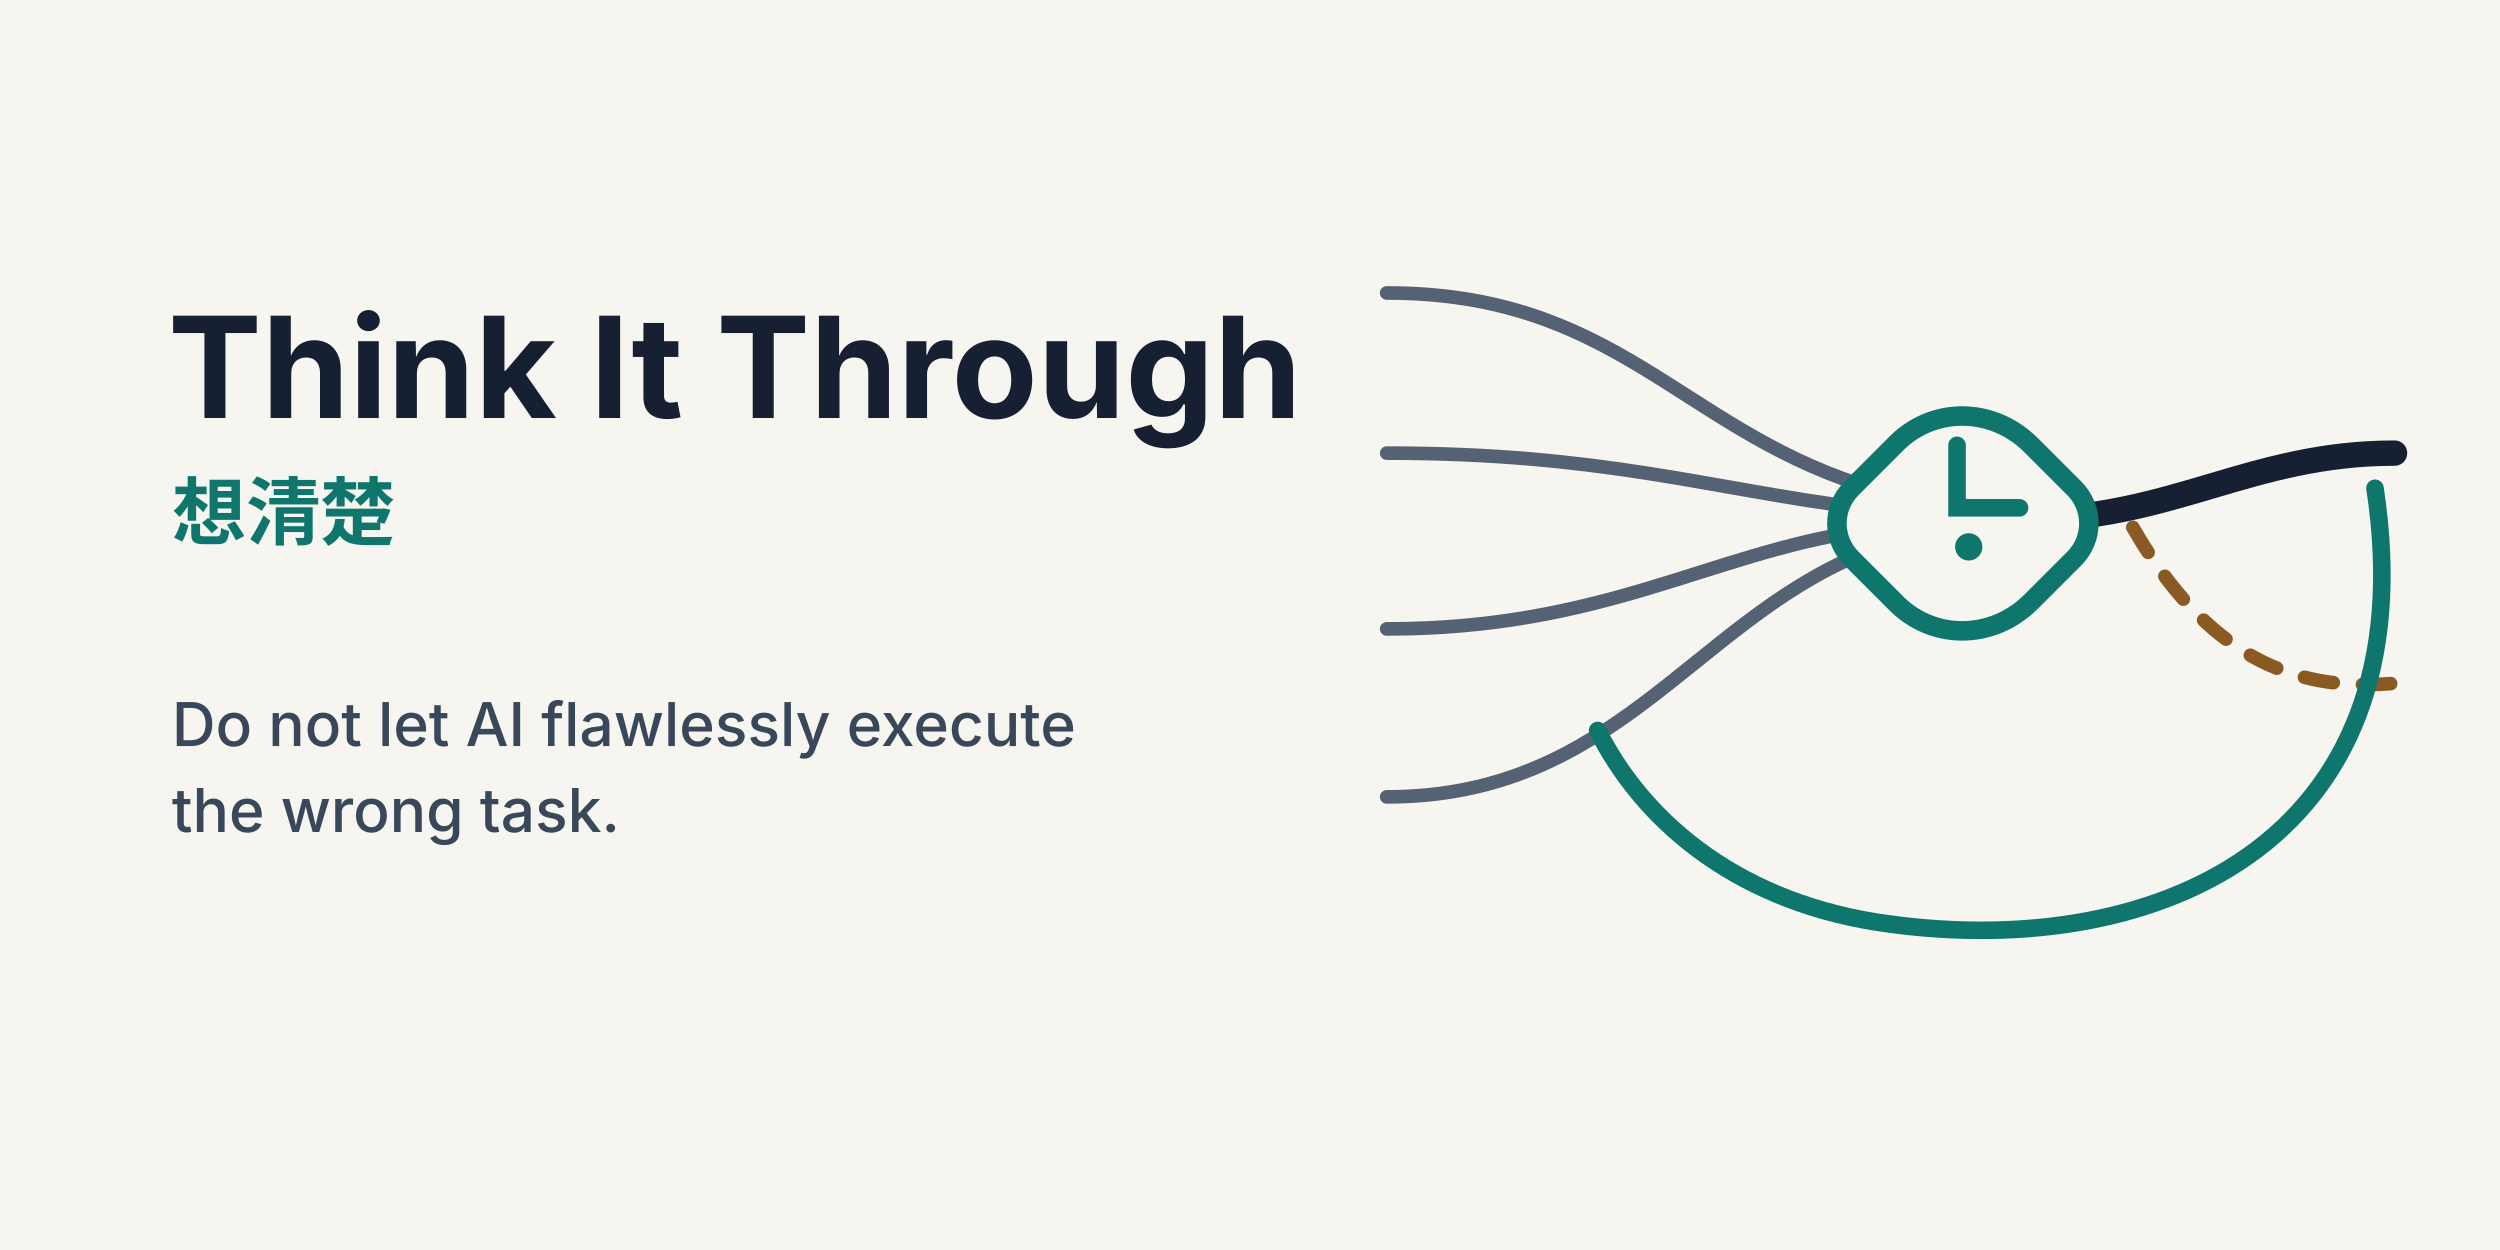
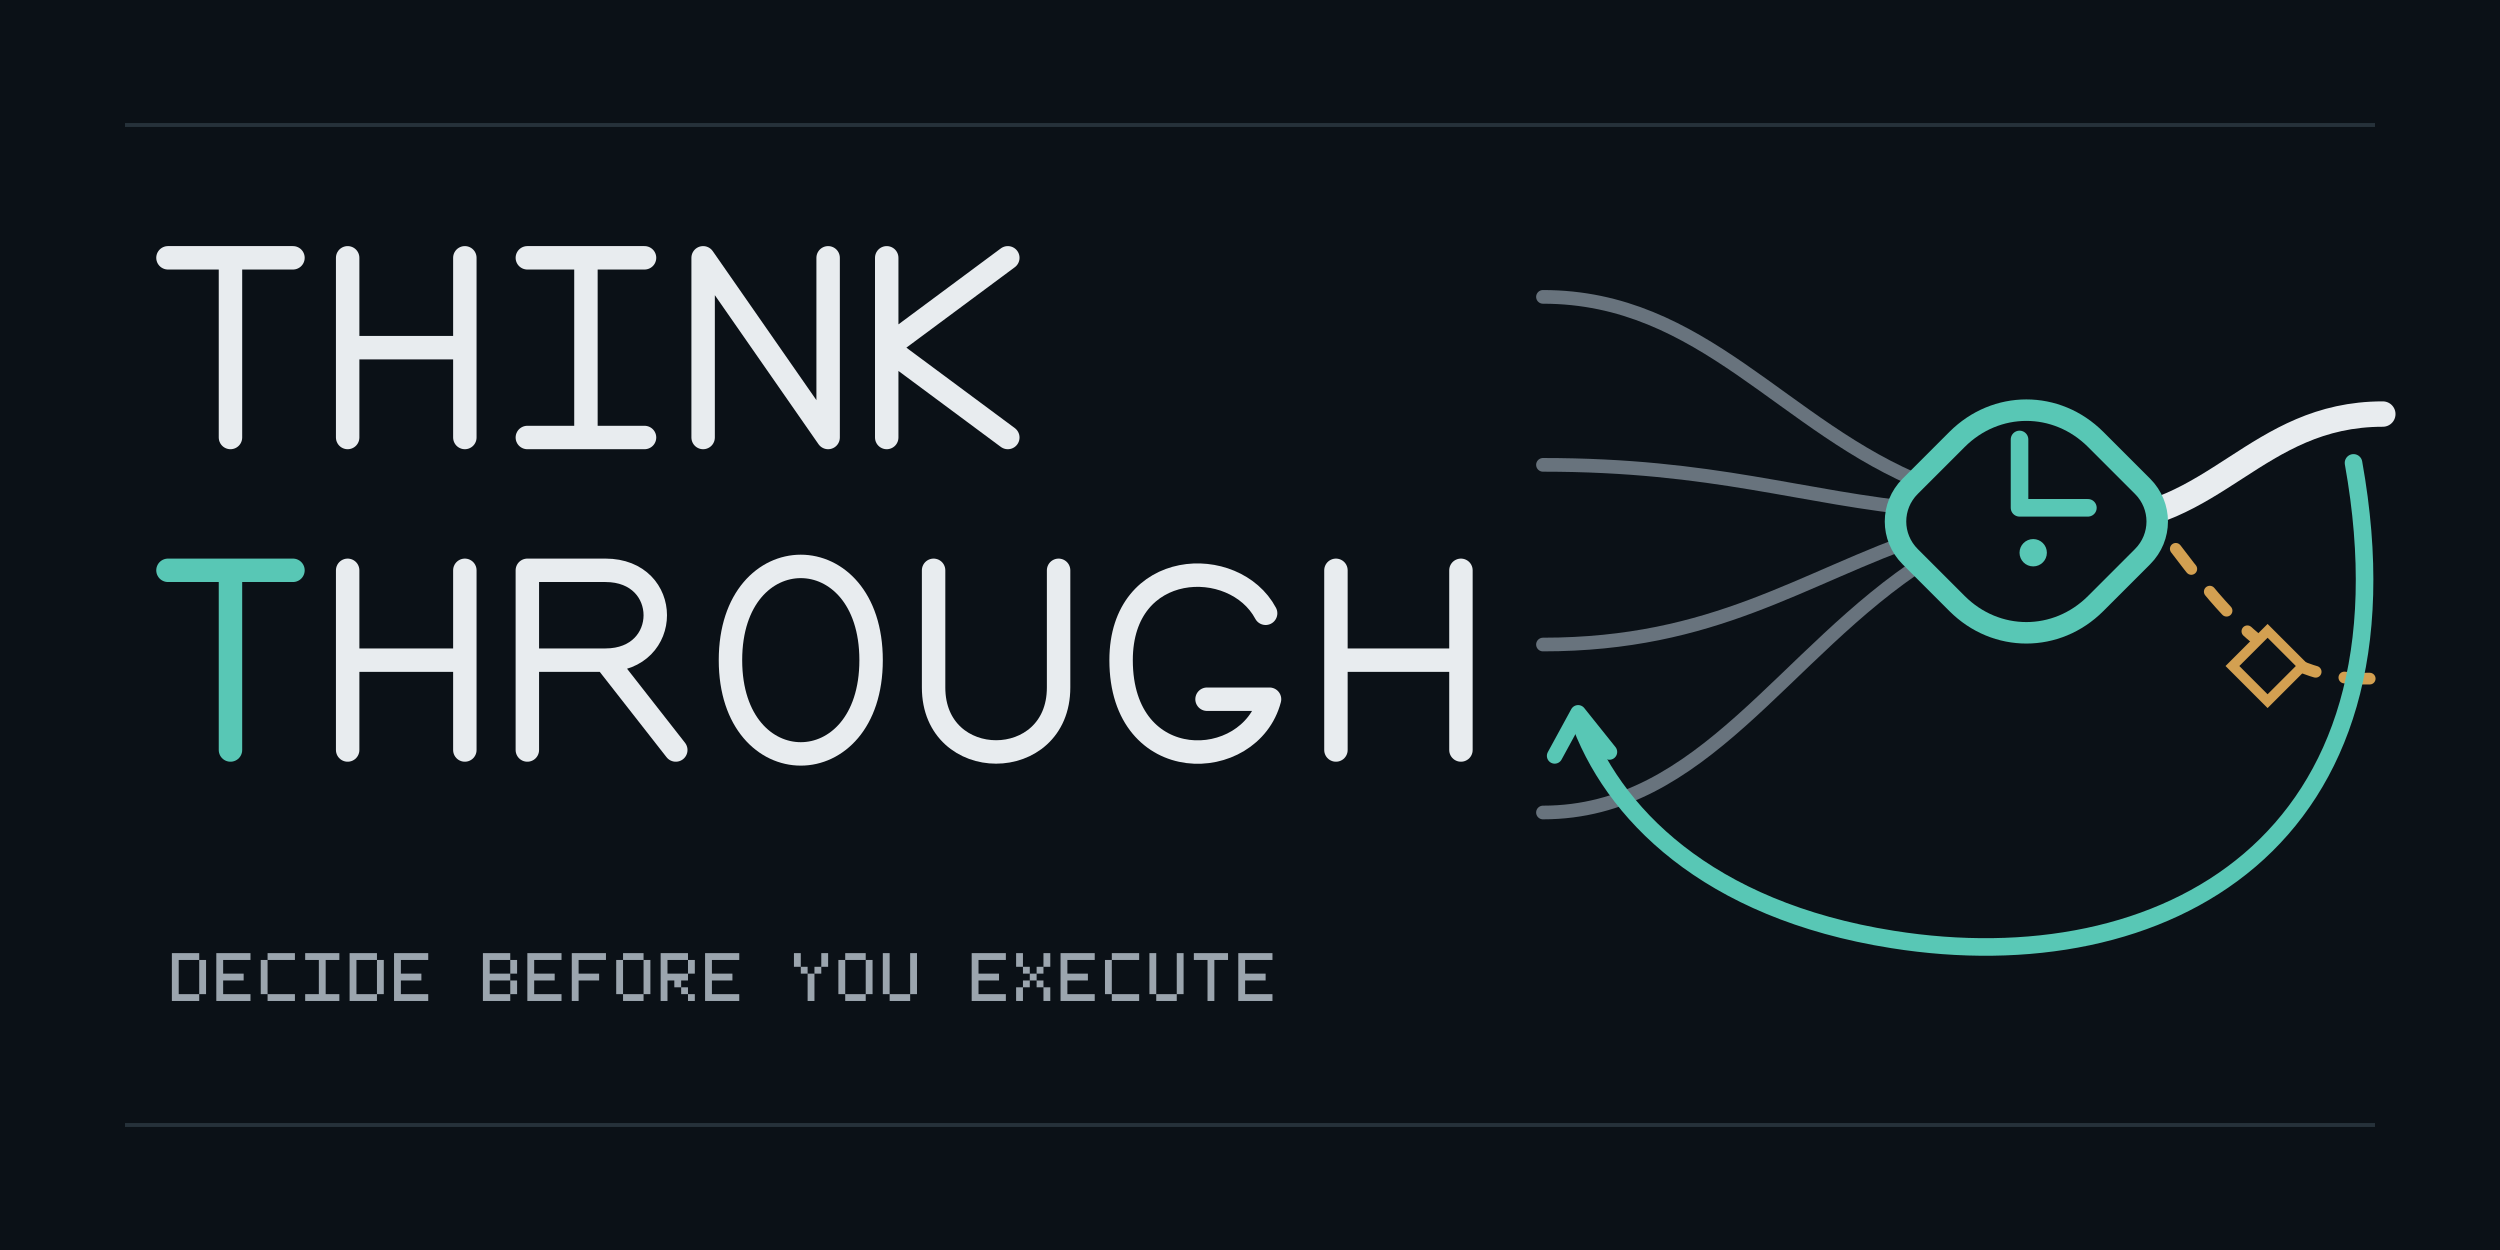
<svg xmlns="http://www.w3.org/2000/svg" width="1280" height="640" viewBox="0 0 1280 640" role="img" aria-labelledby="title desc">
-   <rect width="1280" height="640" fill="#F7F5EF" />
+   <rect width="1280" height="640" fill="#0B1117" />
+   <path d="M64 64 H1216 M64 576 H1216" fill="none" stroke="#26313A" stroke-width="2" />
+   <g id="wordmark" fill="none" stroke="#E8ECEF" stroke-width="12" stroke-linecap="round" stroke-linejoin="round">
+     <path d="M86 132 H150 M118 132 V224" />
+     <path d="M178 132 V224 M238 132 V224 M178 178 H238" />
+     <path d="M270 132 H330 M300 132 V224 M270 224 H330" />
+     <path d="M360 224 V132 L424 224 V132" />
+     <path d="M454 132 V224 M454 178 L516 132 M454 178 L516 224" />
+     <path d="M86 292 H150 M118 292 V384" stroke="#58C7B5" />
+     <path d="M178 292 V384 M238 292 V384 M178 338 H238" />
+     <path d="M270 384 V292 H310 C344 292 344 338 310 338 H270 M310 338 L346 384" />
+     <path d="M374 338 C374 274 446 274 446 338 C446 402 374 402 374 338 Z" />
+     <path d="M478 292 V352 C478 396 542 396 542 352 V292" />
+     <path d="M648 314 C632 284 574 286 574 338 C574 398 640 396 650 358 H618" />
+     <path d="M684 292 V384 M748 292 V384 M684 338 H748" />
+   </g>
+   <g id="tagline" fill="#9BA5AE">
+     <path d="M88 488h3.5v3.5h-3.5zM91.5 488h3.5v3.5h-3.5zM95 488h3.5v3.5h-3.5zM98.5 488h3.5v3.5h-3.5zM88 491.5h3.5v3.5h-3.5zM102 491.5h3.5v3.5h-3.5zM88 495h3.5v3.5h-3.5zM102 495h3.5v3.5h-3.5zM88 498.5h3.5v3.5h-3.5zM102 498.5h3.5v3.5h-3.5zM88 502h3.5v3.5h-3.5zM102 502h3.5v3.5h-3.5zM88 505.5h3.5v3.5h-3.5zM102 505.5h3.5v3.5h-3.5zM88 509h3.5v3.5h-3.5zM91.5 509h3.5v3.5h-3.5zM95 509h3.5v3.5h-3.5zM98.5 509h3.5v3.5h-3.5zM110.75 488h3.5v3.5h-3.5zM114.25 488h3.5v3.5h-3.5zM117.75 488h3.5v3.5h-3.5zM121.25 488h3.5v3.5h-3.5zM124.75 488h3.5v3.5h-3.5zM110.75 491.5h3.5v3.5h-3.5zM110.75 495h3.5v3.5h-3.5zM110.75 498.5h3.5v3.5h-3.5zM114.25 498.5h3.5v3.5h-3.5zM117.75 498.5h3.5v3.5h-3.5zM121.25 498.5h3.5v3.5h-3.5zM110.75 502h3.5v3.5h-3.5zM110.75 505.5h3.5v3.5h-3.5zM110.75 509h3.5v3.5h-3.5zM114.25 509h3.5v3.5h-3.5zM117.75 509h3.5v3.5h-3.5zM121.25 509h3.5v3.5h-3.5zM124.75 509h3.5v3.5h-3.5zM137 488h3.5v3.5h-3.5zM140.5 488h3.5v3.5h-3.5zM144 488h3.5v3.5h-3.5zM147.5 488h3.5v3.5h-3.5zM133.5 491.5h3.5v3.5h-3.5zM133.5 495h3.5v3.5h-3.5zM133.5 498.5h3.5v3.5h-3.5zM133.5 502h3.5v3.5h-3.5zM133.5 505.5h3.5v3.5h-3.5zM137 509h3.5v3.5h-3.5zM140.5 509h3.5v3.5h-3.5zM144 509h3.5v3.5h-3.5zM147.5 509h3.5v3.5h-3.5zM156.25 488h3.5v3.5h-3.5zM159.75 488h3.5v3.5h-3.5zM163.25 488h3.5v3.5h-3.5zM166.75 488h3.5v3.5h-3.5zM170.25 488h3.5v3.5h-3.5zM163.25 491.5h3.5v3.5h-3.5zM163.25 495h3.5v3.5h-3.5zM163.25 498.5h3.5v3.5h-3.5zM163.25 502h3.5v3.5h-3.5zM163.25 505.5h3.5v3.5h-3.5zM156.25 509h3.5v3.5h-3.5zM159.75 509h3.5v3.5h-3.5zM163.25 509h3.5v3.5h-3.5zM166.75 509h3.5v3.5h-3.5zM170.25 509h3.5v3.5h-3.5zM179 488h3.5v3.5h-3.5zM182.5 488h3.5v3.5h-3.5zM186 488h3.5v3.5h-3.5zM189.5 488h3.5v3.5h-3.5zM179 491.5h3.5v3.5h-3.5zM193 491.5h3.5v3.5h-3.5zM179 495h3.5v3.5h-3.5zM193 495h3.5v3.5h-3.5zM179 498.5h3.5v3.5h-3.5zM193 498.5h3.5v3.5h-3.5zM179 502h3.5v3.5h-3.5zM193 502h3.5v3.5h-3.5zM179 505.5h3.5v3.5h-3.5zM193 505.5h3.5v3.5h-3.5zM179 509h3.5v3.5h-3.5zM182.5 509h3.5v3.5h-3.5zM186 509h3.5v3.5h-3.5zM189.5 509h3.5v3.5h-3.5zM201.75 488h3.5v3.5h-3.5zM205.25 488h3.5v3.5h-3.5zM208.75 488h3.5v3.5h-3.5zM212.25 488h3.5v3.5h-3.5zM215.75 488h3.5v3.5h-3.5zM201.75 491.5h3.5v3.5h-3.5zM201.75 495h3.5v3.5h-3.5zM201.75 498.5h3.5v3.5h-3.5zM205.25 498.5h3.5v3.5h-3.5zM208.75 498.5h3.5v3.5h-3.5zM212.25 498.5h3.5v3.5h-3.5zM201.75 502h3.5v3.5h-3.5zM201.75 505.5h3.5v3.5h-3.5zM201.75 509h3.5v3.5h-3.5zM205.25 509h3.5v3.5h-3.5zM208.75 509h3.5v3.5h-3.5zM212.25 509h3.5v3.5h-3.5zM215.75 509h3.5v3.5h-3.5zM247.25 488h3.5v3.5h-3.5zM250.75 488h3.5v3.5h-3.5zM254.25 488h3.5v3.5h-3.5zM257.75 488h3.5v3.5h-3.5zM247.25 491.5h3.5v3.5h-3.5zM261.25 491.5h3.5v3.5h-3.5zM247.25 495h3.5v3.5h-3.5zM261.25 495h3.5v3.5h-3.5zM247.25 498.5h3.5v3.5h-3.5zM250.75 498.5h3.5v3.5h-3.5zM254.25 498.5h3.5v3.5h-3.5zM257.75 498.5h3.5v3.5h-3.5zM247.25 502h3.5v3.5h-3.5zM261.25 502h3.5v3.5h-3.5zM247.25 505.5h3.5v3.5h-3.5zM261.25 505.5h3.5v3.5h-3.5zM247.25 509h3.5v3.5h-3.5zM250.75 509h3.5v3.5h-3.5zM254.25 509h3.5v3.5h-3.5zM257.75 509h3.5v3.5h-3.5zM270 488h3.5v3.5h-3.5zM273.5 488h3.5v3.5h-3.5zM277 488h3.5v3.5h-3.5zM280.5 488h3.5v3.5h-3.5zM284 488h3.5v3.5h-3.5zM270 491.5h3.5v3.5h-3.5zM270 495h3.5v3.5h-3.5zM270 498.5h3.5v3.5h-3.5zM273.5 498.5h3.5v3.5h-3.5zM277 498.5h3.5v3.5h-3.5zM280.5 498.5h3.5v3.5h-3.5zM270 502h3.5v3.5h-3.5zM270 505.5h3.5v3.5h-3.5zM270 509h3.5v3.5h-3.5zM273.5 509h3.5v3.5h-3.5zM277 509h3.5v3.5h-3.5zM280.5 509h3.5v3.5h-3.5zM284 509h3.5v3.5h-3.5zM292.75 488h3.5v3.5h-3.5zM296.25 488h3.5v3.5h-3.5zM299.75 488h3.5v3.5h-3.5zM303.25 488h3.5v3.5h-3.5zM306.75 488h3.5v3.5h-3.5zM292.75 491.5h3.5v3.5h-3.5zM292.75 495h3.5v3.5h-3.5zM292.75 498.5h3.5v3.5h-3.5zM296.25 498.5h3.5v3.5h-3.5zM299.75 498.5h3.5v3.5h-3.5zM303.25 498.5h3.5v3.5h-3.5zM292.75 502h3.5v3.5h-3.5zM292.75 505.5h3.5v3.5h-3.5zM292.75 509h3.5v3.5h-3.5zM319 488h3.5v3.5h-3.5zM322.5 488h3.5v3.5h-3.5zM326 488h3.5v3.5h-3.5zM315.5 491.5h3.5v3.5h-3.5zM329.5 491.5h3.5v3.5h-3.5zM315.5 495h3.5v3.5h-3.5zM329.5 495h3.5v3.5h-3.5zM315.5 498.5h3.5v3.5h-3.5zM329.5 498.5h3.5v3.5h-3.5zM315.5 502h3.5v3.5h-3.5zM329.5 502h3.5v3.5h-3.5zM315.5 505.5h3.5v3.5h-3.5zM329.5 505.5h3.5v3.5h-3.5zM319 509h3.5v3.5h-3.5zM322.5 509h3.5v3.5h-3.5zM326 509h3.5v3.5h-3.5zM338.25 488h3.5v3.5h-3.5zM341.75 488h3.5v3.5h-3.5zM345.25 488h3.5v3.5h-3.5zM348.75 488h3.5v3.5h-3.5zM338.25 491.5h3.5v3.5h-3.5zM352.25 491.5h3.5v3.5h-3.5zM338.25 495h3.5v3.5h-3.5zM352.25 495h3.5v3.5h-3.5zM338.25 498.5h3.5v3.5h-3.5zM341.75 498.5h3.5v3.5h-3.5zM345.25 498.5h3.5v3.5h-3.5zM348.75 498.5h3.5v3.5h-3.5zM338.25 502h3.5v3.5h-3.5zM345.25 502h3.5v3.5h-3.5zM338.25 505.5h3.5v3.5h-3.5zM348.75 505.5h3.5v3.5h-3.5zM338.25 509h3.5v3.5h-3.5zM352.25 509h3.5v3.5h-3.5zM361 488h3.5v3.5h-3.5zM364.5 488h3.5v3.5h-3.5zM368 488h3.5v3.5h-3.5zM371.5 488h3.5v3.5h-3.5zM375 488h3.5v3.5h-3.5zM361 491.5h3.5v3.5h-3.5zM361 495h3.5v3.5h-3.5zM361 498.5h3.5v3.5h-3.5zM364.5 498.5h3.5v3.5h-3.5zM368 498.5h3.5v3.5h-3.5zM371.5 498.5h3.5v3.5h-3.5zM361 502h3.5v3.5h-3.5zM361 505.5h3.5v3.5h-3.5zM361 509h3.5v3.5h-3.5zM364.5 509h3.5v3.5h-3.5zM368 509h3.5v3.5h-3.5zM371.5 509h3.5v3.5h-3.5zM375 509h3.5v3.5h-3.5zM406.5 488h3.5v3.5h-3.5zM420.5 488h3.5v3.5h-3.5zM406.5 491.5h3.5v3.5h-3.5zM420.5 491.5h3.5v3.5h-3.5zM410 495h3.5v3.5h-3.5zM417 495h3.5v3.5h-3.5zM413.5 498.5h3.5v3.5h-3.5zM413.5 502h3.5v3.5h-3.5zM413.5 505.5h3.5v3.5h-3.5zM413.5 509h3.5v3.5h-3.5zM432.75 488h3.5v3.5h-3.5zM436.25 488h3.5v3.5h-3.5zM439.75 488h3.5v3.5h-3.5zM429.25 491.5h3.5v3.5h-3.5zM443.25 491.5h3.5v3.5h-3.5zM429.25 495h3.5v3.5h-3.5zM443.25 495h3.5v3.5h-3.5zM429.25 498.5h3.5v3.5h-3.5zM443.25 498.5h3.5v3.5h-3.5zM429.25 502h3.5v3.5h-3.5zM443.25 502h3.5v3.5h-3.5zM429.25 505.5h3.5v3.5h-3.5zM443.25 505.5h3.5v3.5h-3.5zM432.75 509h3.5v3.5h-3.5zM436.25 509h3.5v3.5h-3.5zM439.75 509h3.5v3.5h-3.5zM452 488h3.5v3.5h-3.5zM466 488h3.5v3.5h-3.5zM452 491.5h3.5v3.5h-3.5zM466 491.5h3.5v3.5h-3.5zM452 495h3.5v3.5h-3.5zM466 495h3.5v3.5h-3.5zM452 498.5h3.5v3.5h-3.5zM466 498.5h3.5v3.5h-3.5zM452 502h3.5v3.5h-3.5zM466 502h3.5v3.5h-3.5zM452 505.5h3.5v3.5h-3.5zM466 505.5h3.5v3.5h-3.5zM455.5 509h3.5v3.5h-3.5zM459 509h3.5v3.5h-3.5zM462.5 509h3.5v3.5h-3.5zM497.5 488h3.5v3.5h-3.5zM501 488h3.5v3.5h-3.5zM504.5 488h3.5v3.5h-3.5zM508 488h3.5v3.5h-3.5zM511.5 488h3.5v3.5h-3.5zM497.5 491.5h3.5v3.5h-3.5zM497.5 495h3.5v3.5h-3.5zM497.5 498.5h3.5v3.5h-3.5zM501 498.5h3.5v3.5h-3.5zM504.5 498.5h3.5v3.5h-3.5zM508 498.5h3.5v3.5h-3.5zM497.5 502h3.5v3.5h-3.5zM497.5 505.5h3.5v3.5h-3.5zM497.5 509h3.5v3.5h-3.5zM501 509h3.5v3.5h-3.5zM504.5 509h3.5v3.5h-3.5zM508 509h3.5v3.5h-3.5zM511.5 509h3.5v3.5h-3.5zM520.25 488h3.5v3.5h-3.5zM534.25 488h3.5v3.5h-3.5zM520.25 491.5h3.5v3.5h-3.5zM534.25 491.5h3.5v3.5h-3.5zM523.75 495h3.5v3.5h-3.5zM530.75 495h3.5v3.5h-3.5zM527.25 498.5h3.5v3.5h-3.5zM523.75 502h3.5v3.5h-3.5zM530.75 502h3.5v3.5h-3.5zM520.25 505.5h3.5v3.5h-3.5zM534.25 505.5h3.5v3.5h-3.5zM520.25 509h3.5v3.5h-3.5zM534.25 509h3.5v3.5h-3.5zM543 488h3.5v3.5h-3.5zM546.5 488h3.5v3.5h-3.5zM550 488h3.5v3.5h-3.5zM553.5 488h3.5v3.5h-3.5zM557 488h3.5v3.5h-3.5zM543 491.5h3.5v3.5h-3.5zM543 495h3.5v3.5h-3.5zM543 498.5h3.5v3.5h-3.5zM546.5 498.5h3.5v3.5h-3.5zM550 498.5h3.5v3.5h-3.5zM553.5 498.5h3.5v3.5h-3.5zM543 502h3.5v3.5h-3.5zM543 505.5h3.5v3.5h-3.5zM543 509h3.5v3.5h-3.5zM546.5 509h3.5v3.5h-3.5zM550 509h3.5v3.5h-3.5zM553.5 509h3.5v3.5h-3.5zM557 509h3.5v3.5h-3.5zM569.25 488h3.5v3.5h-3.5zM572.75 488h3.5v3.5h-3.5zM576.25 488h3.5v3.5h-3.5zM579.75 488h3.5v3.5h-3.5zM565.75 491.5h3.5v3.5h-3.5zM565.75 495h3.5v3.5h-3.5zM565.75 498.5h3.5v3.5h-3.5zM565.75 502h3.5v3.5h-3.5zM565.75 505.5h3.5v3.5h-3.5zM569.25 509h3.5v3.5h-3.5zM572.75 509h3.5v3.5h-3.5zM576.25 509h3.5v3.5h-3.5zM579.75 509h3.5v3.5h-3.5zM588.5 488h3.5v3.5h-3.5zM602.5 488h3.5v3.5h-3.5zM588.5 491.5h3.5v3.5h-3.5zM602.5 491.5h3.5v3.5h-3.5zM588.5 495h3.5v3.5h-3.5zM602.5 495h3.5v3.5h-3.5zM588.5 498.5h3.5v3.5h-3.5zM602.5 498.5h3.5v3.5h-3.5zM588.5 502h3.5v3.5h-3.5zM602.5 502h3.5v3.5h-3.5zM588.5 505.5h3.5v3.5h-3.5zM602.5 505.5h3.5v3.5h-3.5zM592 509h3.5v3.5h-3.5zM595.5 509h3.5v3.5h-3.5zM599 509h3.5v3.5h-3.5zM611.25 488h3.5v3.5h-3.5zM614.75 488h3.5v3.5h-3.5zM618.25 488h3.5v3.5h-3.5zM621.75 488h3.5v3.5h-3.5zM625.25 488h3.5v3.5h-3.5zM618.25 491.5h3.5v3.5h-3.5zM618.25 495h3.5v3.5h-3.5zM618.25 498.5h3.5v3.5h-3.5zM618.25 502h3.5v3.5h-3.5zM618.25 505.5h3.5v3.5h-3.5zM618.25 509h3.5v3.5h-3.5zM634 488h3.5v3.5h-3.5zM637.5 488h3.5v3.5h-3.5zM641 488h3.5v3.5h-3.5zM644.5 488h3.5v3.5h-3.5zM648 488h3.5v3.5h-3.5zM634 491.5h3.5v3.5h-3.5zM634 495h3.5v3.5h-3.5zM634 498.5h3.5v3.5h-3.5zM637.5 498.5h3.5v3.5h-3.5zM641 498.5h3.5v3.5h-3.5zM644.5 498.5h3.5v3.5h-3.5zM634 502h3.5v3.5h-3.5zM634 505.5h3.5v3.5h-3.5zM634 509h3.5v3.5h-3.5zM637.5 509h3.5v3.5h-3.5zM641 509h3.5v3.5h-3.5zM644.5 509h3.5v3.5h-3.5zM648 509h3.5v3.5h-3.5z" />
+   </g>
  <g fill="none" stroke-linecap="round" stroke-linejoin="round">
-     <g stroke="#556274" stroke-width="7">
-       <path d="M710 150 C826 150 860 218 952 248" />
-       <path d="M710 232 C820 232 874 250 952 260" />
-       <path d="M710 322 C820 322 874 284 952 272" />
-       <path d="M710 408 C826 408 866 320 952 284" />
+     <g id="input-paths" stroke="#68737D" stroke-width="7">
+       <path d="M790 152 C872 152 913 219 986 248" />
+       <path d="M790 238 C878 238 922 255 986 261" />
+       <path d="M790 330 C878 330 922 296 986 274" />
+       <path d="M790 416 C872 416 913 334 986 287" />
    </g>
-     <path d="M1036 266 C1112 266 1152 232 1226 232" stroke="#172033" stroke-width="13" />
-     <path d="M1092 270 C1130 336 1174 354 1224 350" stroke="#8A5A22" stroke-width="7" stroke-dasharray="15 15" />
-     <path d="M1216 250 C1244 434 1100 494 960 472 C886 460 840 418 818 374" stroke="#0F766E" stroke-width="9" />
+     <path id="committed-path" d="M1071 267 C1134 267 1155 212 1220 212" stroke="#E8ECEF" stroke-width="13" />
+     <path id="optional-gate" d="M1114 281 C1151 330 1175 351 1222 347" stroke="#D3A051" stroke-width="6" stroke-dasharray="13 15" />
+     <path id="reassessment-loop" d="M1205 237 C1240 432 1107 503 969 481 C874 466 825 416 808 367" stroke="#58C7B5" stroke-width="9" />
+     <path d="M796 387 L808 365 L824 385" stroke="#58C7B5" stroke-width="8" />
  </g>
-   <g>
-     <path d="M970 228 C989 208 1020 208 1040 228 L1062 250 C1072 260 1072 276 1062 286 L1040 308 C1020 328 989 328 970 308 L948 286 C938 276 938 260 948 250 Z" fill="#F7F5EF" stroke="#0F766E" stroke-width="10" />
-     <path d="M1002 228 L1002 260 L1034 260" fill="none" stroke="#0F766E" stroke-width="9" stroke-linecap="round" />
-     <circle cx="1008" cy="280" r="7" fill="#0F766E" />
+   <g id="decision-hinge">
+     <path d="M1002 225 C1022 205 1053 205 1073 225 L1097 249 C1107 259 1107 275 1097 285 L1073 309 C1053 329 1022 329 1002 309 L978 285 C968 275 968 259 978 249 Z" fill="#0B1117" stroke="#58C7B5" stroke-width="11" />
+     <path d="M1034 225 V260 H1069" fill="none" stroke="#58C7B5" stroke-width="9" stroke-linecap="round" stroke-linejoin="round" />
+     <circle cx="1041" cy="283" r="7" fill="#58C7B5" />
  </g>
-   <text x="86" y="214" font-family="-apple-system, BlinkMacSystemFont, 'Segoe UI', sans-serif" font-size="72" font-weight="750" fill="#172033">Think It Through</text>
-   <text x="88" y="276" font-family="-apple-system, BlinkMacSystemFont, 'PingFang SC', 'Microsoft YaHei', sans-serif" font-size="38" font-weight="650" fill="#0F766E">想清楚</text>
-   <text x="88" y="382" font-family="-apple-system, BlinkMacSystemFont, 'Segoe UI', sans-serif" font-size="31" font-weight="500" fill="#39475A">Do not let AI flawlessly execute</text>
-   <text x="88" y="426" font-family="-apple-system, BlinkMacSystemFont, 'Segoe UI', sans-serif" font-size="31" font-weight="500" fill="#39475A">the wrong task.</text>
+   <path d="M1161 323 L1179 341 L1161 359 L1143 341 Z" fill="#0B1117" stroke="#D3A051" stroke-width="5" />
</svg>
